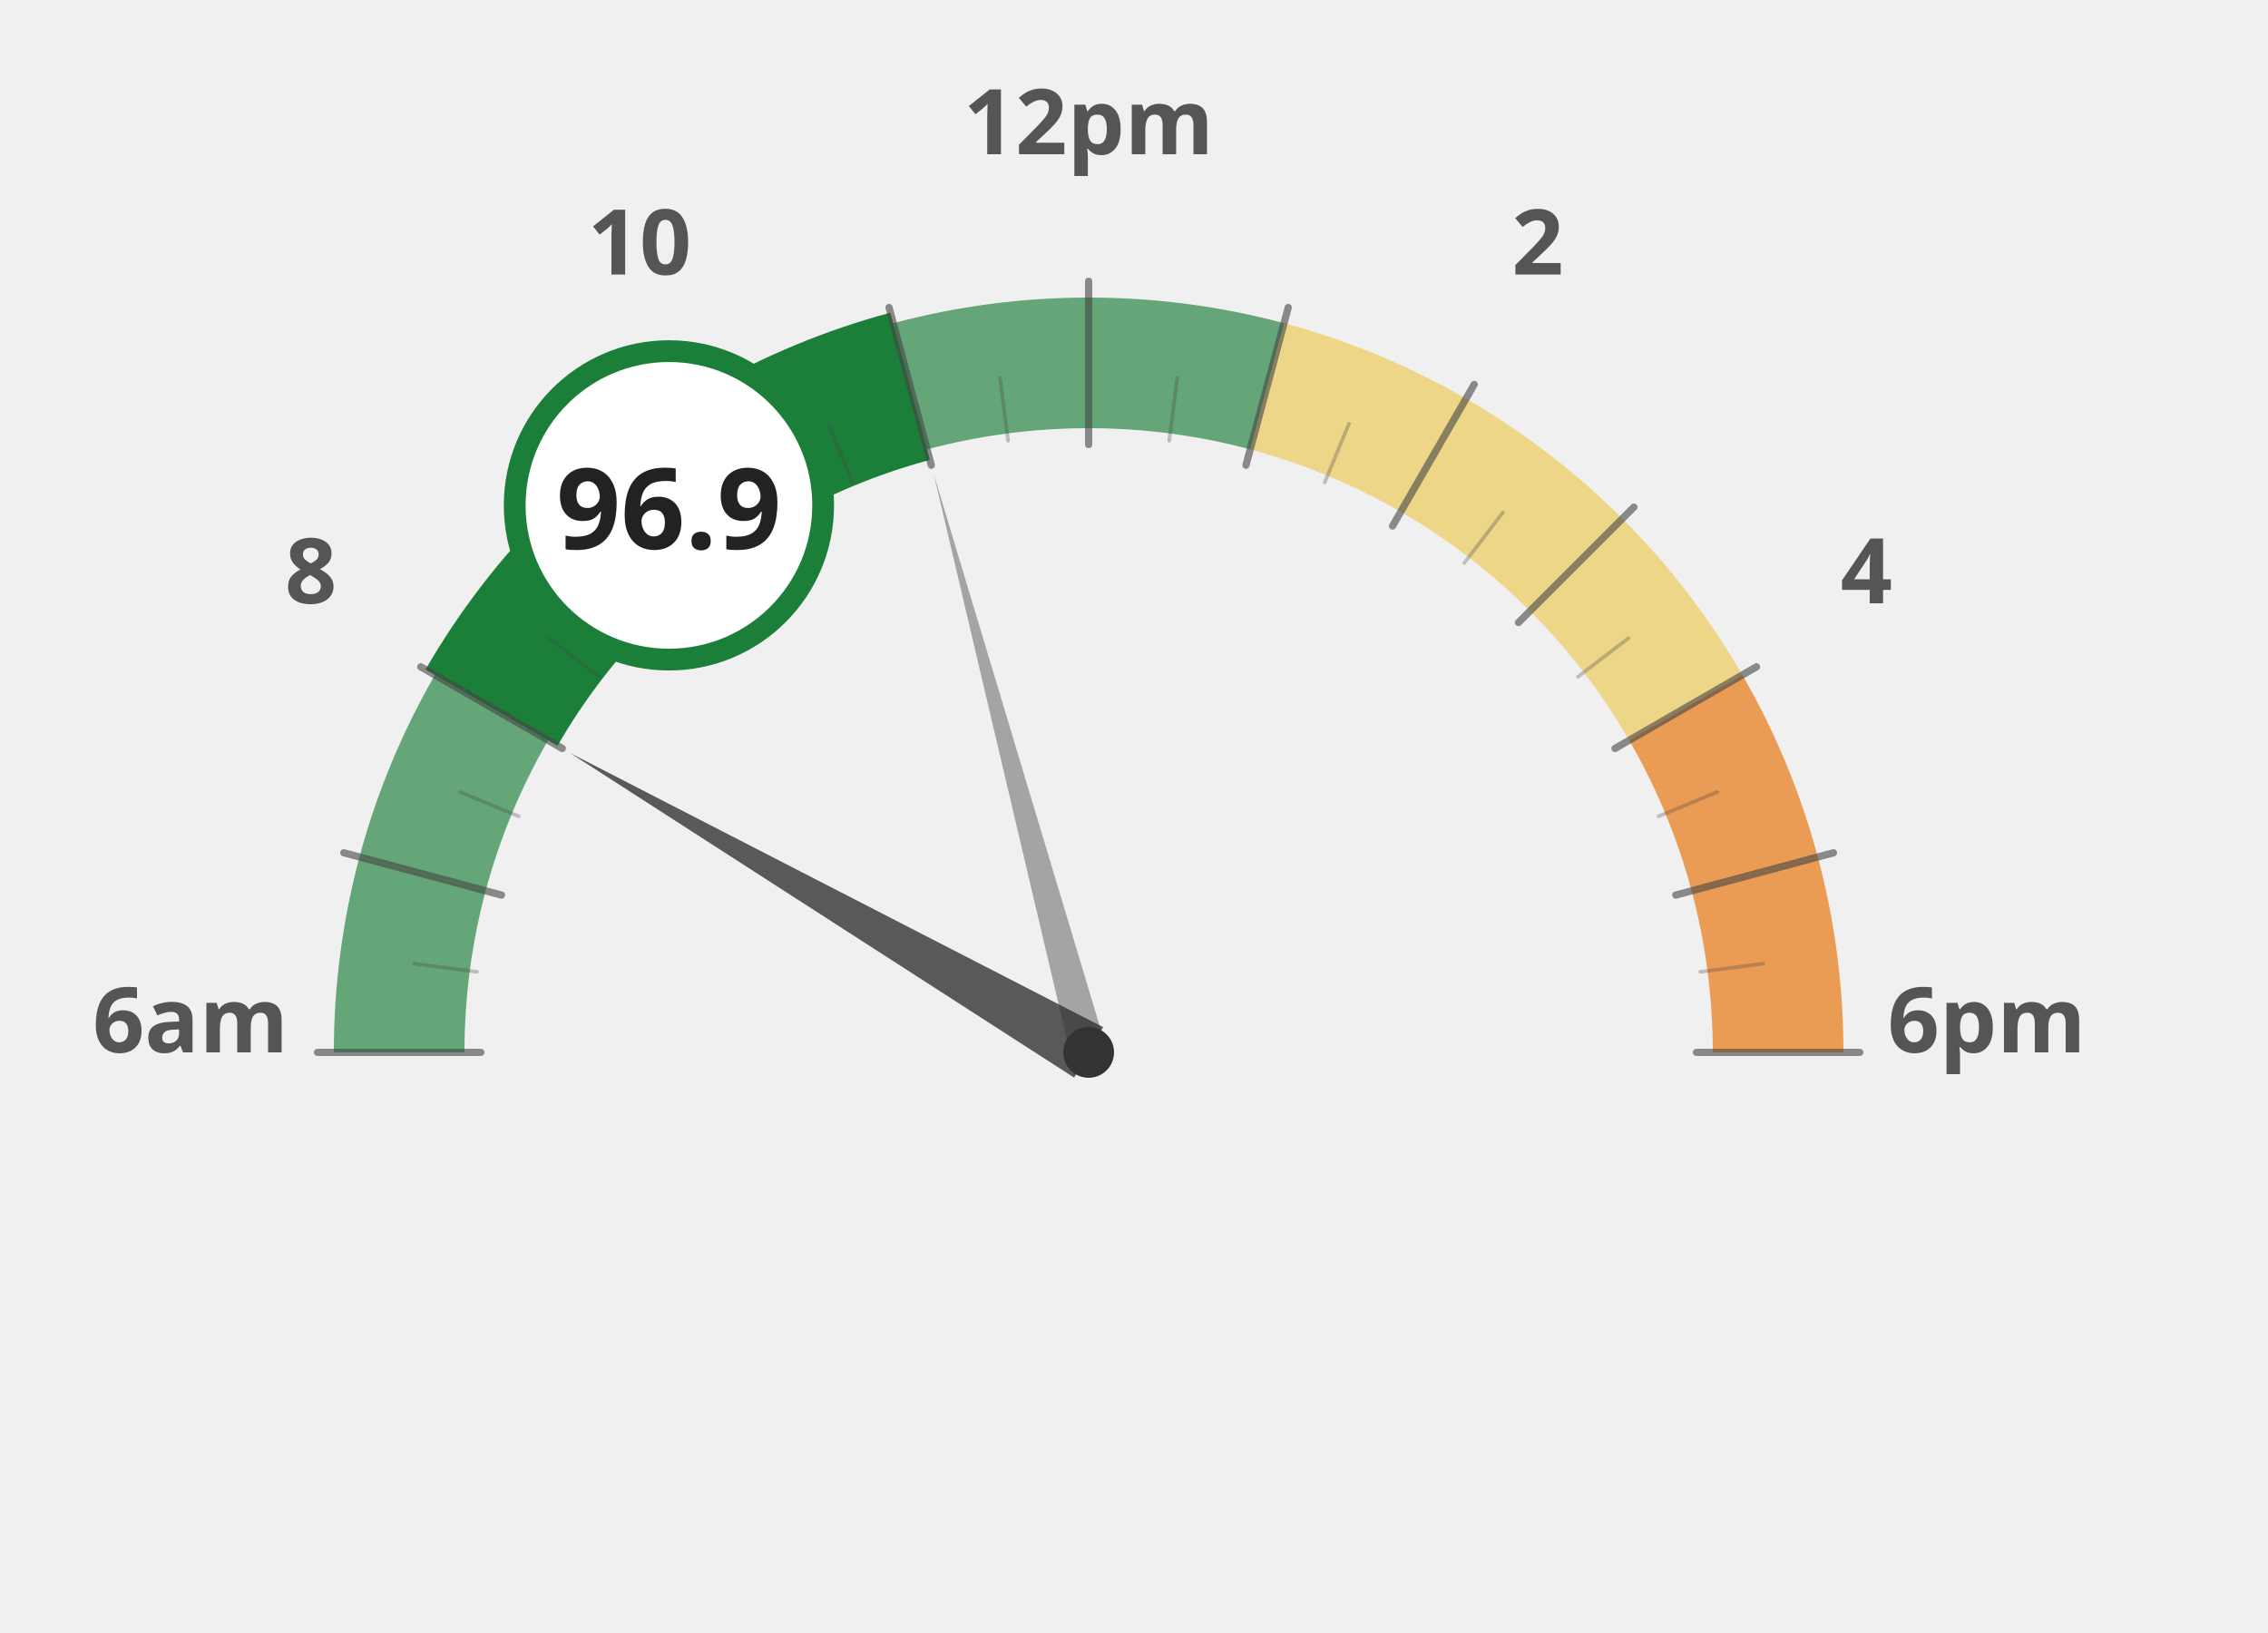
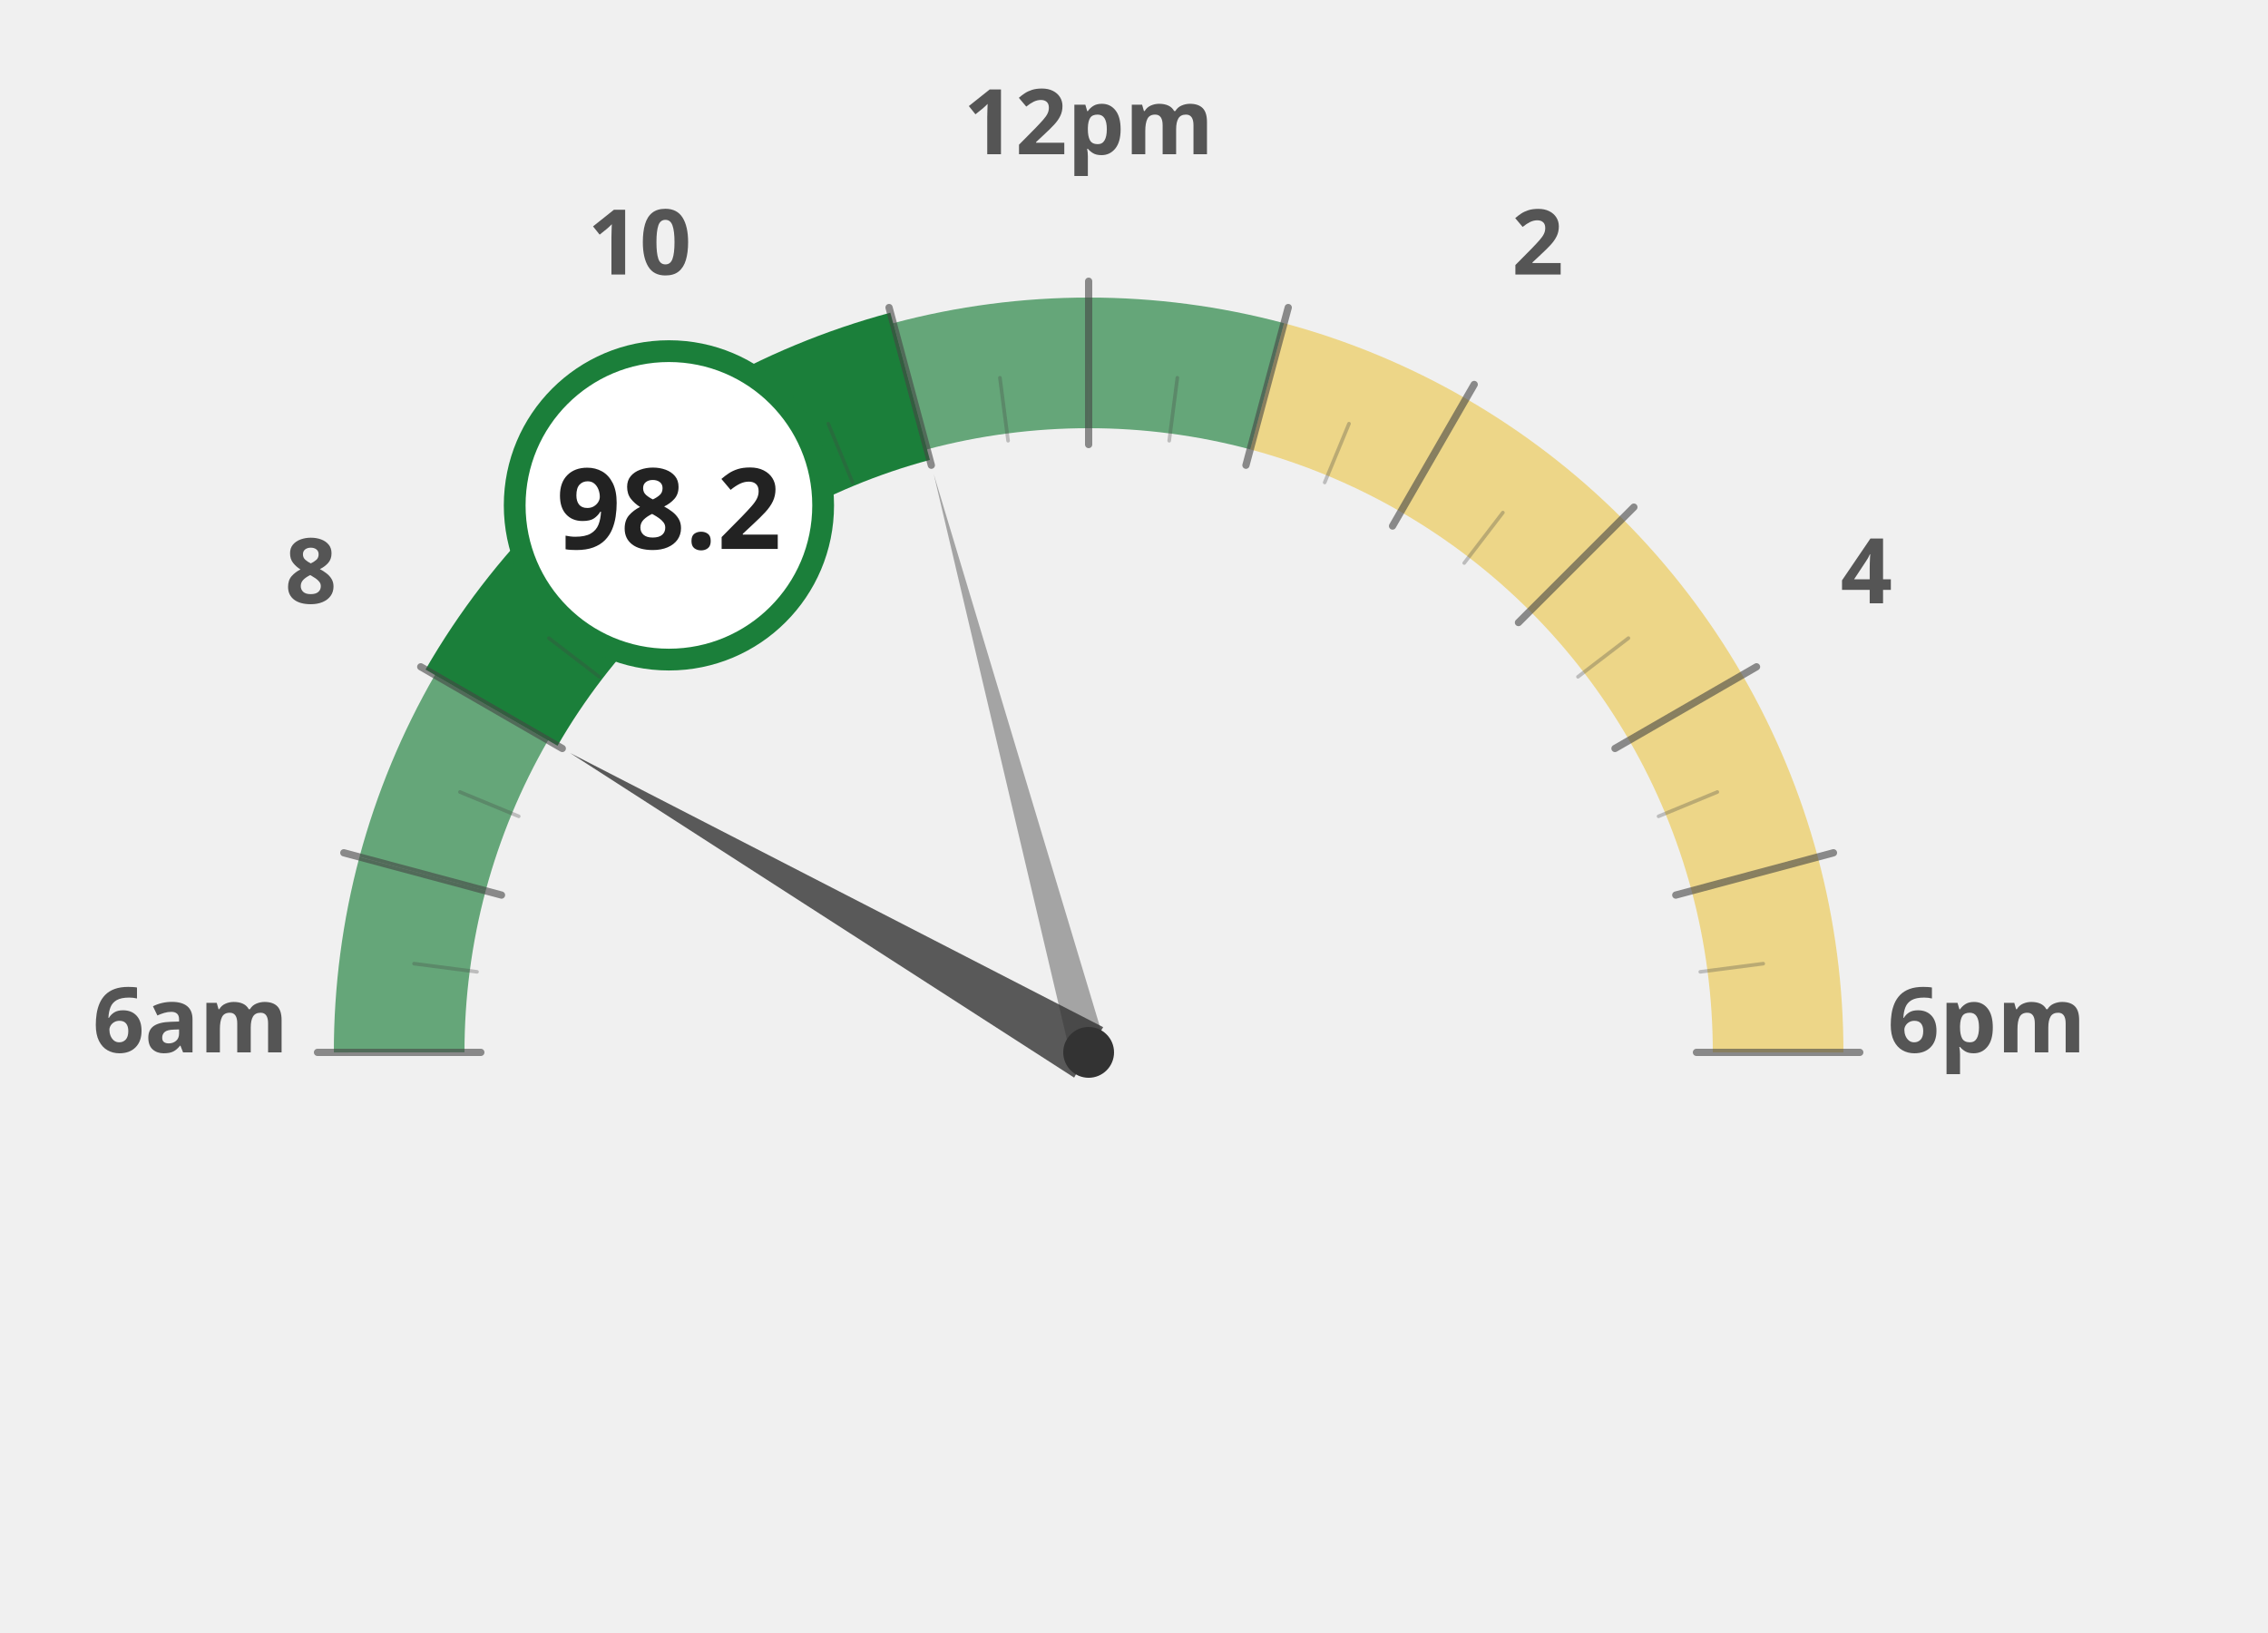
<svg xmlns="http://www.w3.org/2000/svg" width="100%" height="100%" viewBox="0 0 1250 900">
  <g transform="translate(100, 100)">
    <path d="M 120.0 480.0 A 380 380 0 0 1 132.9 381.6" fill="none" stroke="#1b7f3a" stroke-width="72" stroke-opacity="0.65" />
    <path d="M 132.9 381.6 A 380 380 0 0 1 170.9 290.0" fill="none" stroke="#1b7f3a" stroke-width="72" stroke-opacity="0.65" />
    <path d="M 170.9 290.0 A 380 380 0 0 1 231.3 211.3" fill="none" stroke="#1b7f3a" stroke-width="72" stroke-opacity="1.0" />
    <path d="M 231.3 211.3 A 380 380 0 0 1 310.0 150.9" fill="none" stroke="#1b7f3a" stroke-width="72" stroke-opacity="1.0" />
    <path d="M 310.0 150.9 A 380 380 0 0 1 401.6 112.9" fill="none" stroke="#1b7f3a" stroke-width="72" stroke-opacity="1.0" />
    <path d="M 401.6 112.9 A 380 380 0 0 1 500.0 100.0" fill="none" stroke="#1b7f3a" stroke-width="72" stroke-opacity="0.65" />
    <path d="M 500.0 100.0 A 380 380 0 0 1 598.4 112.9" fill="none" stroke="#1b7f3a" stroke-width="72" stroke-opacity="0.65" />
    <path d="M 598.4 112.9 A 380 380 0 0 1 690.0 150.9" fill="none" stroke="#ebc850" stroke-width="72" stroke-opacity="0.65" />
    <path d="M 690.0 150.9 A 380 380 0 0 1 768.7 211.3" fill="none" stroke="#ebc850" stroke-width="72" stroke-opacity="0.65" />
    <path d="M 768.7 211.3 A 380 380 0 0 1 829.1 290.0" fill="none" stroke="#ebc850" stroke-width="72" stroke-opacity="0.65" />
-     <path d="M 829.1 290.0 A 380 380 0 0 1 867.1 381.6" fill="none" stroke="#e66e00" stroke-width="72" stroke-opacity="0.65" />
-     <path d="M 867.1 381.6 A 380 380 0 0 1 880.0 480.0" fill="none" stroke="#e66e00" stroke-width="72" stroke-opacity="0.65" />
+     <path d="M 829.1 290.0 A 380 380 0 0 1 867.1 381.6" fill="none" stroke="#ebc850" stroke-width="72" stroke-opacity="0.65" />
+     <path d="M 867.1 381.6 A 380 380 0 0 1 880.0 480.0" fill="none" stroke="#ebc850" stroke-width="72" stroke-opacity="0.65" />
    <text x="5.0" y="480" text-anchor="middle" font-family="Montserrat, sans-serif" font-size="50" font-weight="900" fill="#555">6am</text>
    <text x="71.317" y="232.5" text-anchor="middle" font-family="Montserrat, sans-serif" font-size="50" font-weight="900" fill="#555">8</text>
    <text x="252.5" y="51.317" text-anchor="middle" font-family="Montserrat, sans-serif" font-size="50" font-weight="900" fill="#555">10</text>
    <text x="500" y="-15.0" text-anchor="middle" font-family="Montserrat, sans-serif" font-size="50" font-weight="900" fill="#555">12pm</text>
    <text x="747.5" y="51.317" text-anchor="middle" font-family="Montserrat, sans-serif" font-size="50" font-weight="900" fill="#555">2</text>
    <text x="928.683" y="232.5" text-anchor="middle" font-family="Montserrat, sans-serif" font-size="50" font-weight="900" fill="#555">4</text>
    <text x="995.0" y="480.0" text-anchor="middle" font-family="Montserrat, sans-serif" font-size="50" font-weight="900" fill="#555">6pm</text>
    <path d="M 170.9 290.0 A 380 380 0 0 1 231.3 211.3" fill="none" stroke="#1b7f3a" stroke-width="84" stroke-linecap="butt" />
    <path d="M 231.3 211.3 A 380 380 0 0 1 310.0 150.9" fill="none" stroke="#1b7f3a" stroke-width="84" stroke-linecap="butt" />
    <path d="M 310.0 150.9 A 380 380 0 0 1 401.6 112.9" fill="none" stroke="#1b7f3a" stroke-width="84" stroke-linecap="butt" />
    <line x1="165.0" y1="480.0" x2="75.0" y2="480.0" stroke="#444" stroke-width="4" stroke-linecap="round" opacity="0.6" />
    <line x1="162.9" y1="435.6" x2="128.2" y2="431.1" stroke="#444" stroke-width="2" stroke-linecap="round" opacity="0.3" />
    <line x1="176.4" y1="393.3" x2="89.5" y2="370.0" stroke="#444" stroke-width="4" stroke-linecap="round" opacity="0.6" />
    <line x1="185.9" y1="349.9" x2="153.5" y2="336.5" stroke="#444" stroke-width="2" stroke-linecap="round" opacity="0.3" />
    <line x1="209.9" y1="312.5" x2="131.9" y2="267.5" stroke="#444" stroke-width="4" stroke-linecap="round" opacity="0.6" />
    <line x1="230.3" y1="273.0" x2="202.5" y2="251.7" stroke="#444" stroke-width="2" stroke-linecap="round" opacity="0.3" />
    <line x1="263.1" y1="243.1" x2="199.5" y2="179.5" stroke="#444" stroke-width="4" stroke-linecap="round" opacity="0.6" />
    <line x1="293.0" y1="210.3" x2="271.7" y2="182.5" stroke="#444" stroke-width="2" stroke-linecap="round" opacity="0.3" />
    <line x1="332.5" y1="189.9" x2="287.5" y2="111.9" stroke="#444" stroke-width="4" stroke-linecap="round" opacity="0.6" />
    <line x1="369.9" y1="165.9" x2="356.5" y2="133.5" stroke="#444" stroke-width="2" stroke-linecap="round" opacity="0.3" />
    <line x1="413.3" y1="156.4" x2="390.0" y2="69.5" stroke="#444" stroke-width="4" stroke-linecap="round" opacity="0.6" />
    <line x1="455.6" y1="142.9" x2="451.1" y2="108.2" stroke="#444" stroke-width="2" stroke-linecap="round" opacity="0.3" />
    <line x1="500.0" y1="145.0" x2="500.0" y2="55.0" stroke="#444" stroke-width="4" stroke-linecap="round" opacity="0.6" />
    <line x1="544.4" y1="142.9" x2="548.9" y2="108.2" stroke="#444" stroke-width="2" stroke-linecap="round" opacity="0.3" />
    <line x1="586.7" y1="156.4" x2="610.0" y2="69.5" stroke="#444" stroke-width="4" stroke-linecap="round" opacity="0.6" />
    <line x1="630.1" y1="165.9" x2="643.5" y2="133.5" stroke="#444" stroke-width="2" stroke-linecap="round" opacity="0.3" />
    <line x1="667.5" y1="189.9" x2="712.5" y2="111.9" stroke="#444" stroke-width="4" stroke-linecap="round" opacity="0.6" />
    <line x1="707.0" y1="210.3" x2="728.3" y2="182.5" stroke="#444" stroke-width="2" stroke-linecap="round" opacity="0.3" />
    <line x1="736.9" y1="243.1" x2="800.5" y2="179.5" stroke="#444" stroke-width="4" stroke-linecap="round" opacity="0.6" />
    <line x1="769.7" y1="273.0" x2="797.5" y2="251.7" stroke="#444" stroke-width="2" stroke-linecap="round" opacity="0.3" />
    <line x1="790.1" y1="312.5" x2="868.1" y2="267.5" stroke="#444" stroke-width="4" stroke-linecap="round" opacity="0.6" />
    <line x1="814.1" y1="349.9" x2="846.5" y2="336.5" stroke="#444" stroke-width="2" stroke-linecap="round" opacity="0.3" />
    <line x1="823.6" y1="393.3" x2="910.5" y2="370.0" stroke="#444" stroke-width="4" stroke-linecap="round" opacity="0.6" />
    <line x1="837.1" y1="435.6" x2="871.8" y2="431.1" stroke="#444" stroke-width="2" stroke-linecap="round" opacity="0.3" />
    <line x1="835.0" y1="480.0" x2="925.0" y2="480.0" stroke="#444" stroke-width="4" stroke-linecap="round" opacity="0.6" />
    <polygon points="214.2,315.0 492.0,493.9 508.0,466.1" fill="#333" opacity="0.8" />
    <polygon points="414.6,161.2 490.3,482.6 509.7,477.4" fill="#333" opacity="0.4" />
    <circle cx="500" cy="480" r="14" fill="#333" />
    <circle cx="268.671" cy="178.526" r="85" fill="white" stroke="#1b7f3a" stroke-width="12" />
-     <text x="268.671" y="202.526" text-anchor="middle" font-family="Montserrat, sans-serif" font-size="62" font-weight="800" fill="#222">96.9</text>
+     <text x="268.671" y="202.526" text-anchor="middle" font-family="Montserrat, sans-serif" font-size="62" font-weight="800" fill="#222">98.2</text>
  </g>
</svg>
